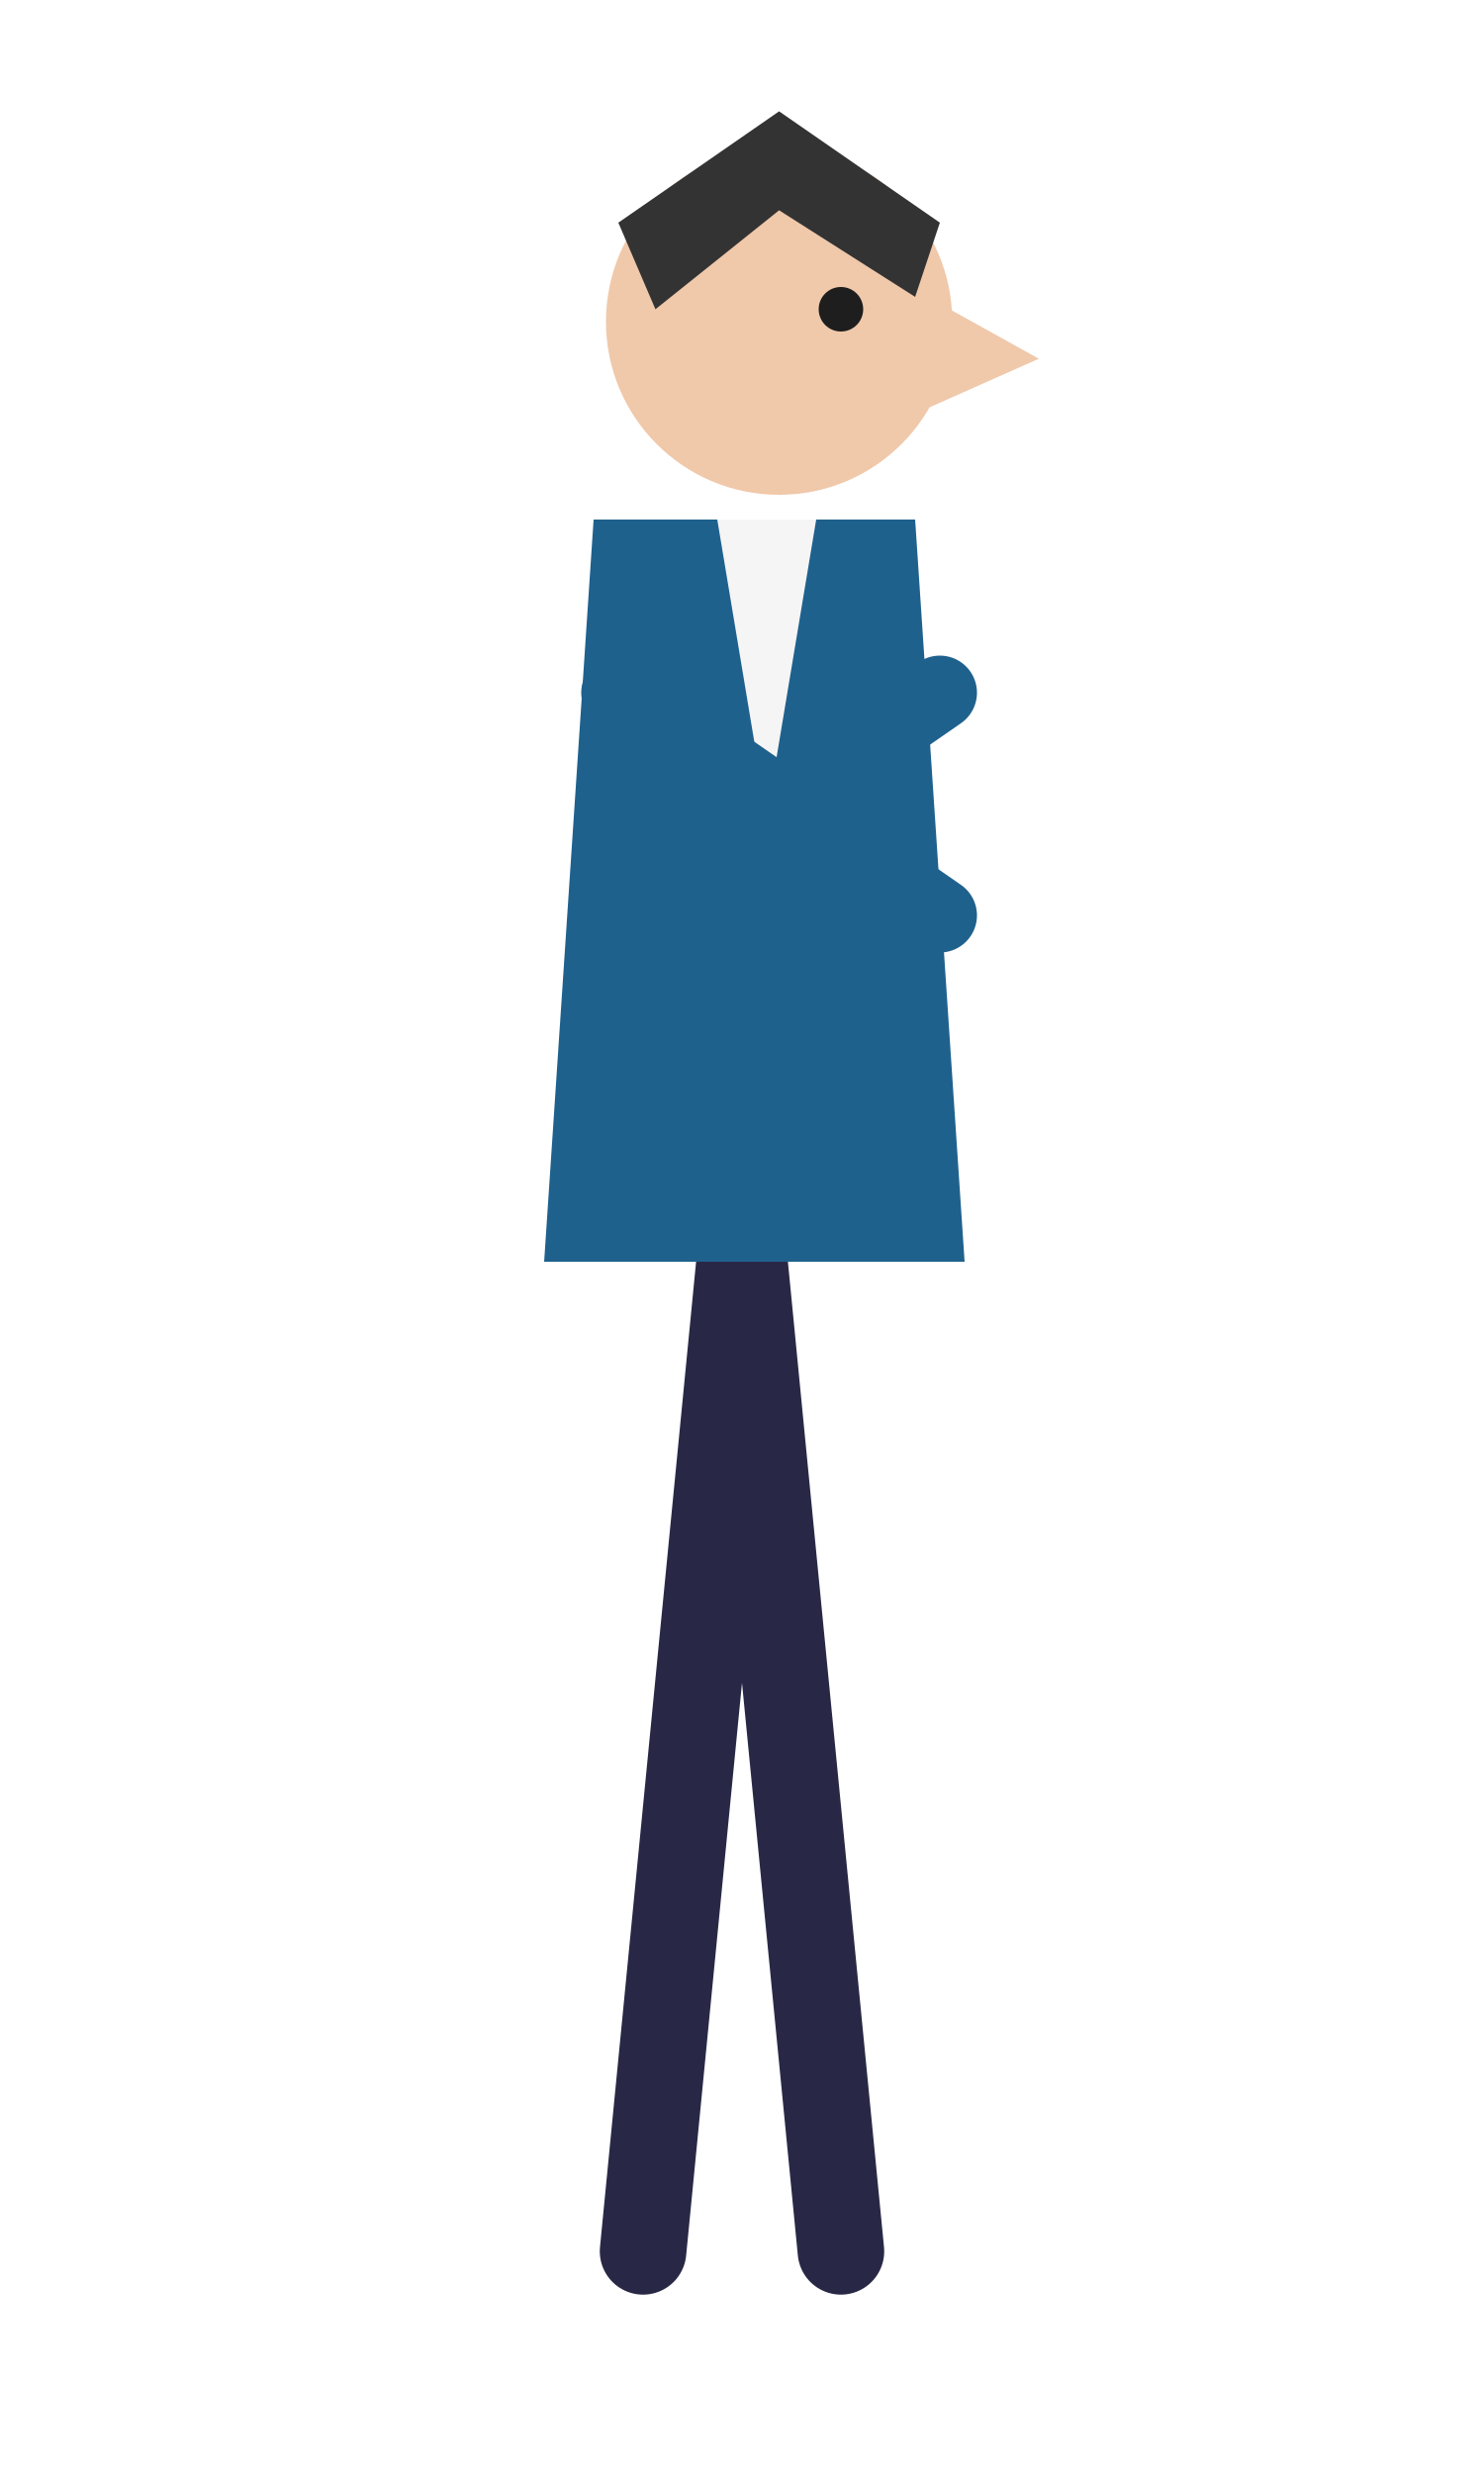
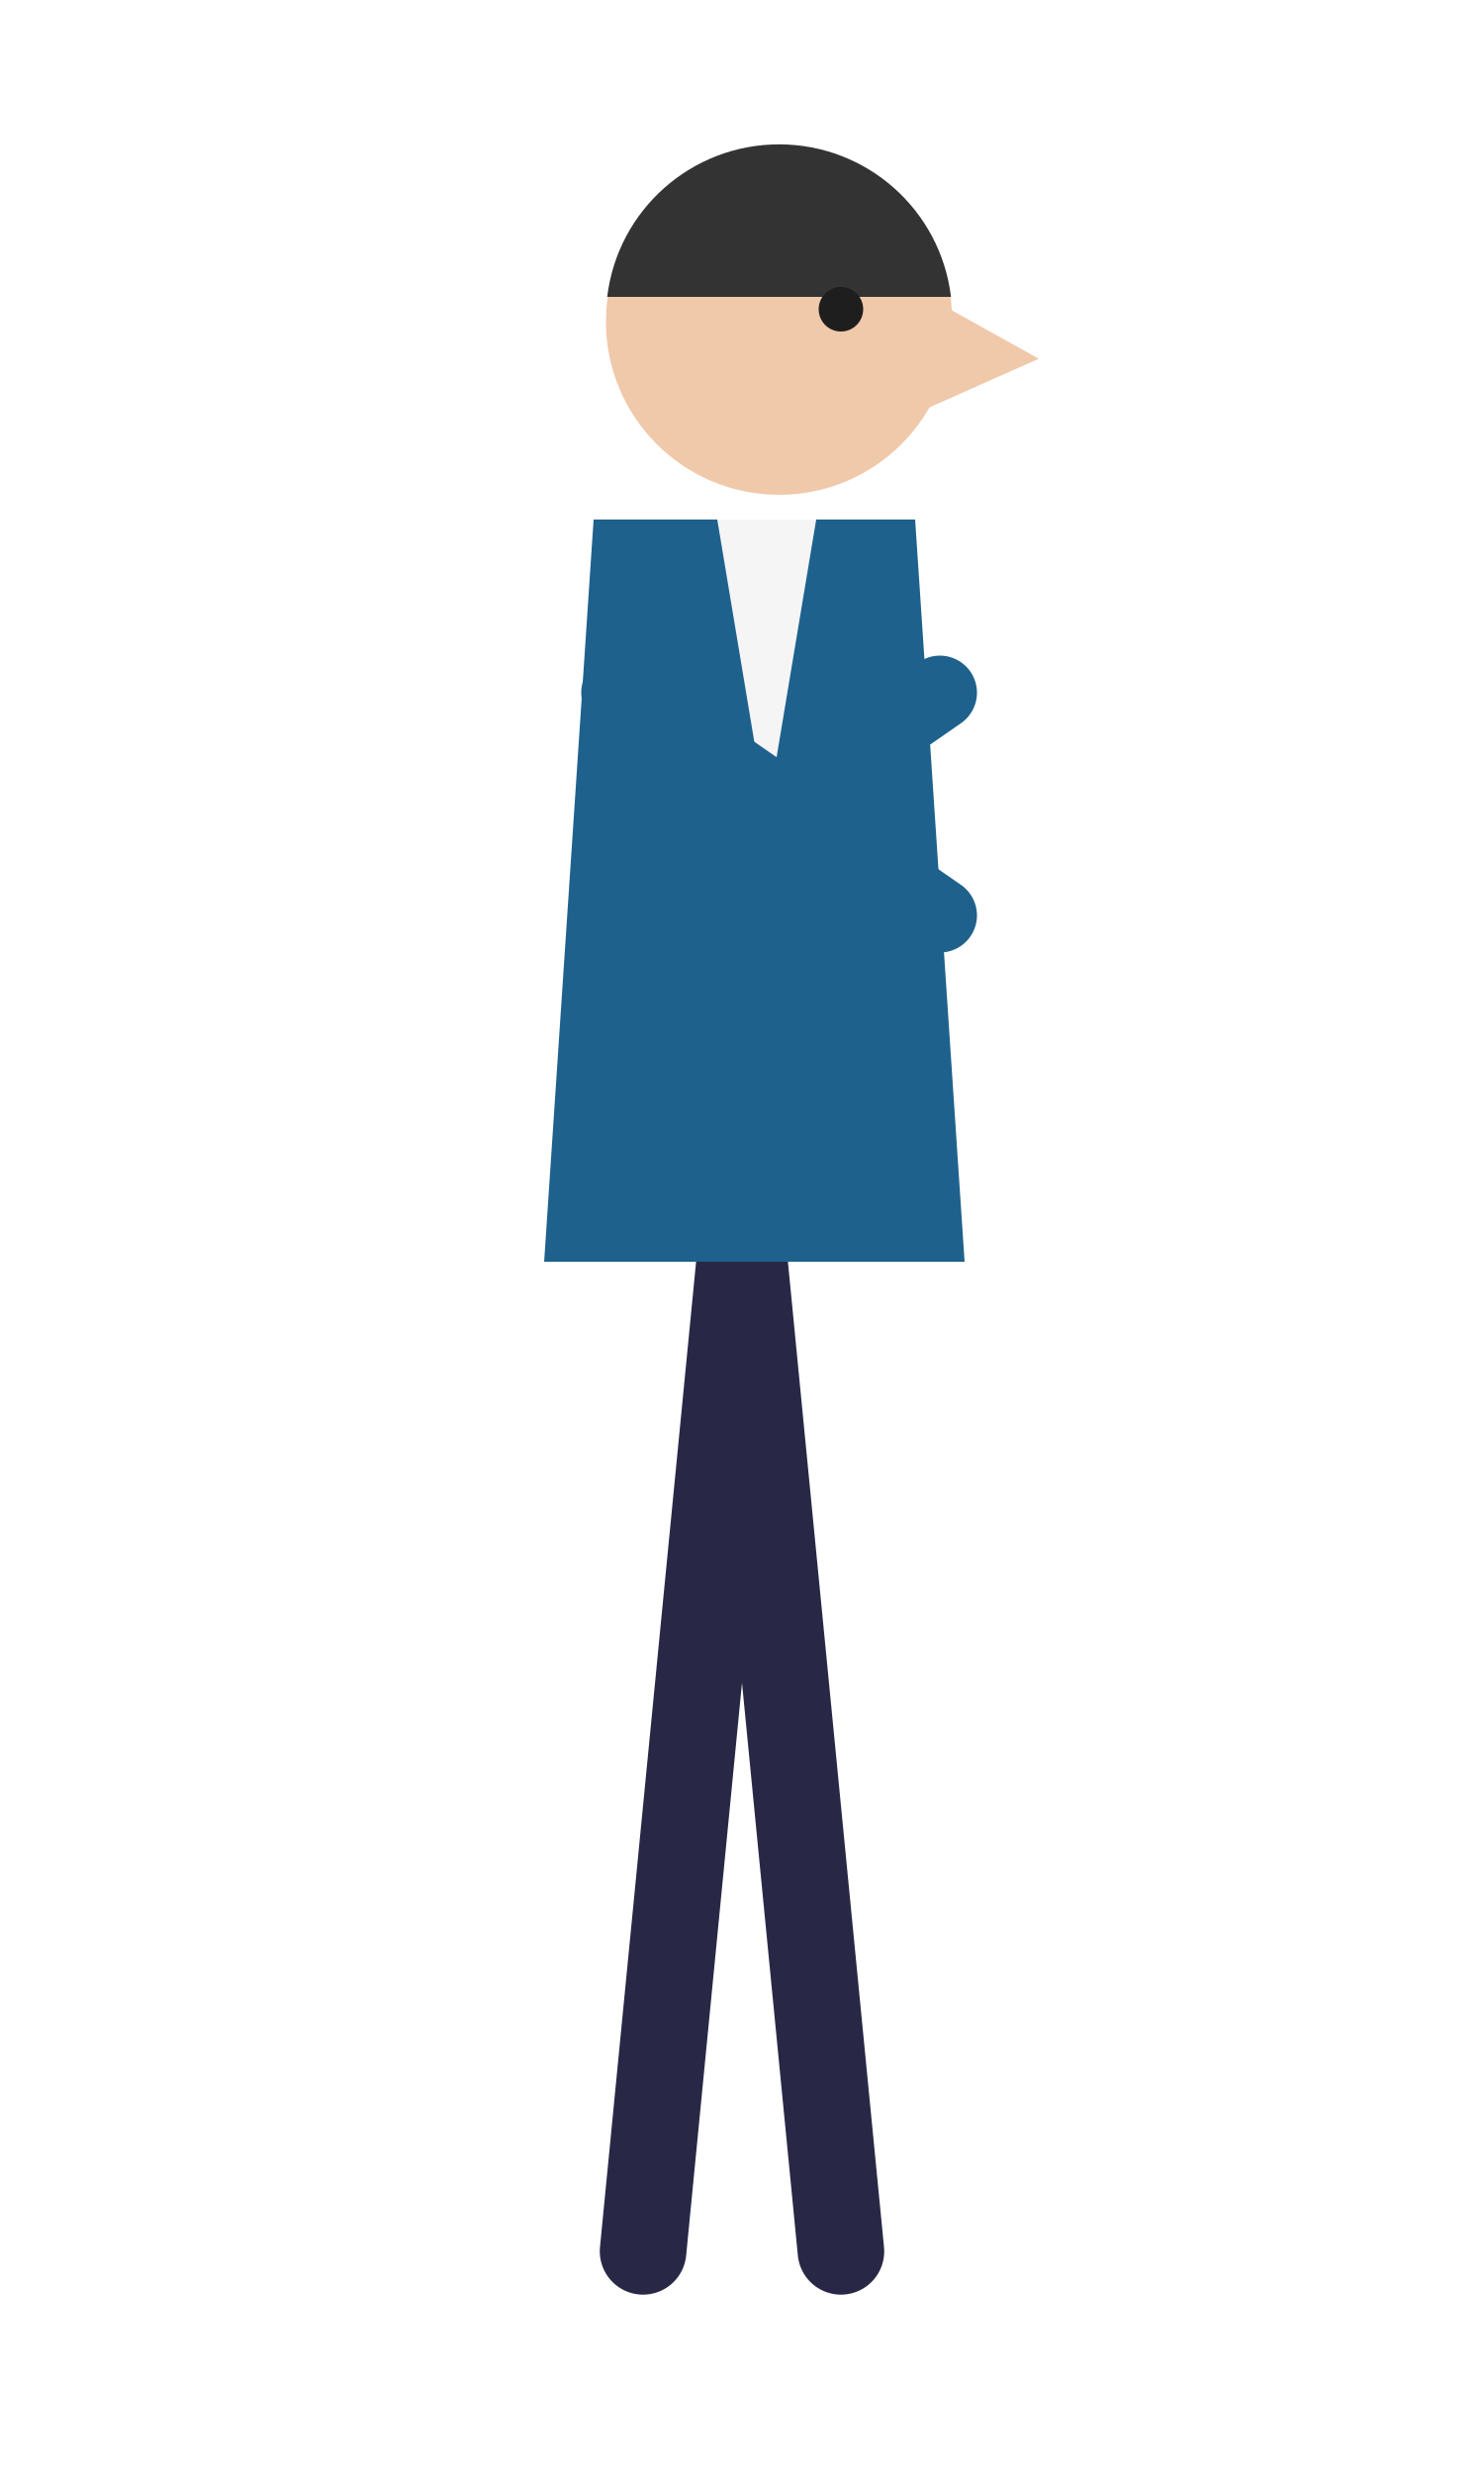
<svg xmlns="http://www.w3.org/2000/svg" viewBox="0 0 120 200" width="120" height="200">
  <g stroke="#282846" stroke-width="7" stroke-linecap="round" fill="none">
    <path d="M60 100 L68 182 M60 100 L52 182" />
  </g>
  <path d="M48 42 L74 42 L78 102 L44 102 Z" fill="#1f618d" />
  <path d="M58 42 L66 42 L62 66 Z" fill="#f5f5f5" />
  <g stroke="#1f618d" stroke-width="6" stroke-linecap="round" fill="none">
    <path d="M50 56 L76 74 M50 74 L76 56" />
  </g>
  <circle cx="63" cy="26" r="14" fill="#f0c8aa" />
  <path d="M75 24 L84 29 L75 33 Z" fill="#f0c8aa" />
-   <path d="M50 18 L63 9 L76 18 L74 24 L63 17 L53 25 Z" fill="#333" />
+   <path d="M49.1 24 A14 14 0 0 1 76.9 24 Z" fill="#333" />
  <circle cx="68" cy="25" r="1.8" fill="#1e1e1e" />
</svg>
